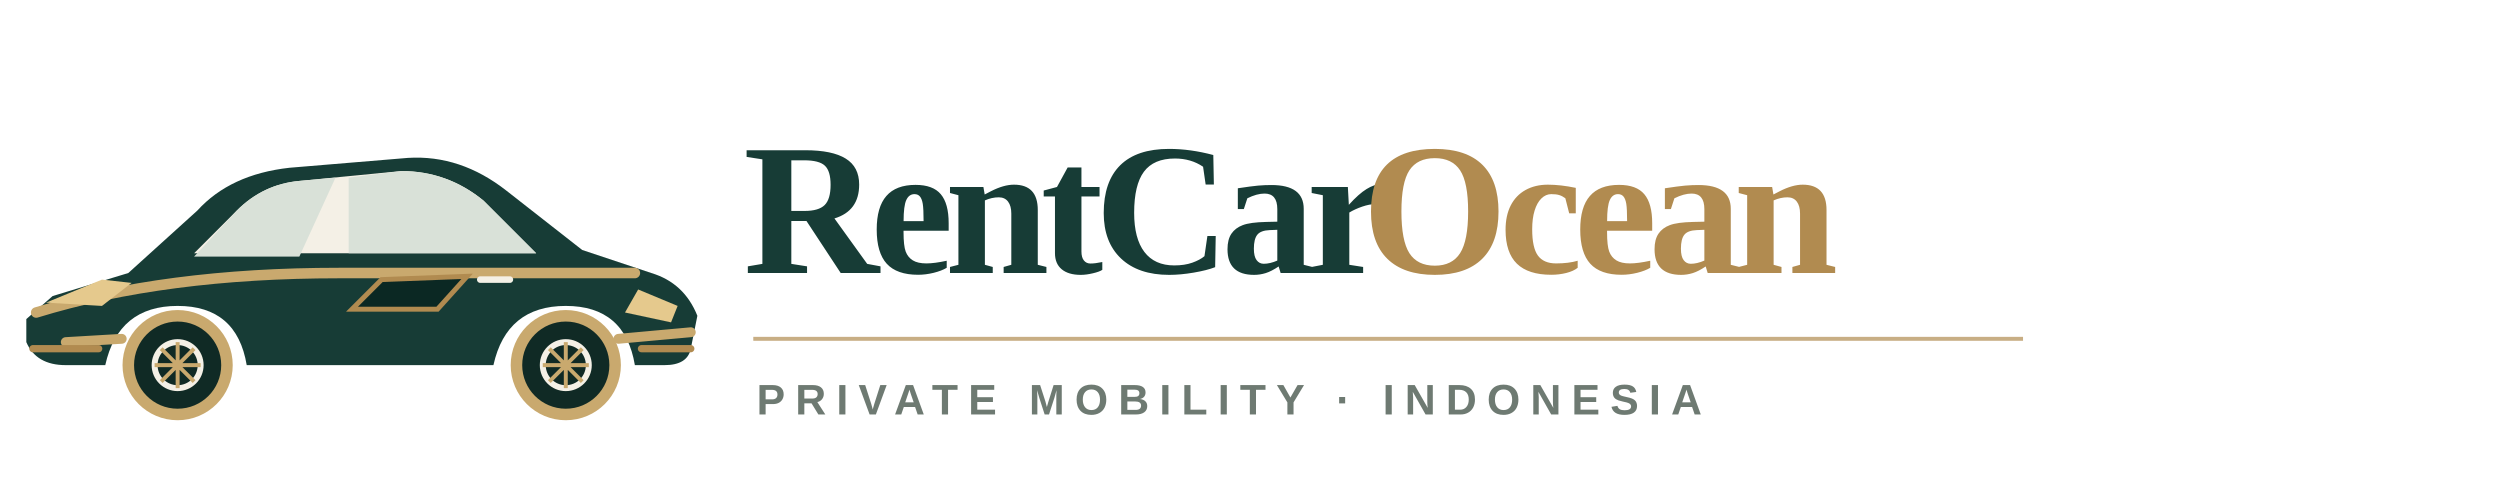
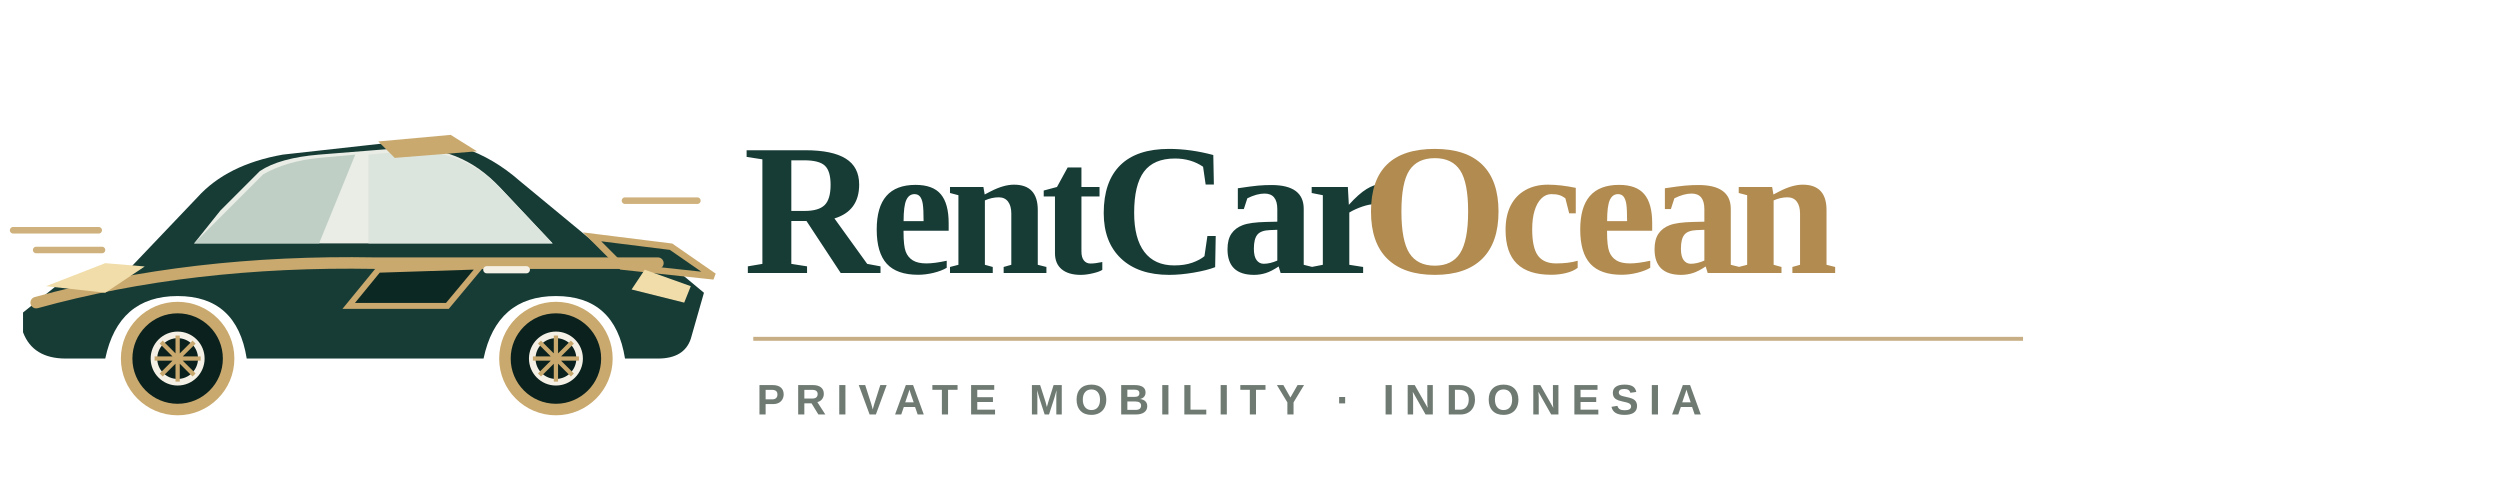
<svg xmlns="http://www.w3.org/2000/svg" viewBox="0 0 760 150" role="img" aria-labelledby="title desc">
-   <g transform="translate(3 15)">
-     <path d="M5 82 13 75 36 68 57 49Q67 38 85 36L121 33Q137 32 151 43L174 61 195 68Q205 71 209 81L207 91Q206 96 199 96H190Q187 78 169 78T147 96H72Q69 78 51 78T29 96H17Q8 96 5 89Z" fill="#173C36" />
-     <path d="M69 49Q77 41 88 40L119 37Q133 37 144 46L160 62H56Z" fill="#F4F0E6" />
-     <path d="M56 63 69 49Q77 41 88 40L99 39 88 63Z" fill="#D9E1D8" />
-     <path d="M103 39 119 37Q133 37 144 46L160 62H103Z" fill="#D9E1D8" />
-     <path d="M8 80Q47 68 100 68H190" fill="none" stroke="#C9A96E" stroke-width="3.2" stroke-linecap="round" />
-     <path d="m17 89 17-1m151 0 22-2" fill="none" stroke="#C9A96E" stroke-width="3" stroke-linecap="round" />
-     <path d="m11 77 17-7 9 1-9 7z" fill="#E5C98D" />
-     <path d="m191 73 12 5-2 5-14-3z" fill="#E5C98D" />
-     <path d="m113 70 26-1-9 10h-26z" fill="#0B2823" stroke="#B18B50" stroke-width="1.5" />
-     <path d="m143 70 9 0" stroke="#F4F0E6" stroke-width="2" stroke-linecap="round" />
-     <circle cx="51" cy="96" r="15" fill="#102A25" stroke="#C9A96E" stroke-width="3.5" />
-     <circle cx="51" cy="96" r="7" fill="none" stroke="#F4F0E6" stroke-width="1.8" />
-     <path d="m51 89v14m-7-7h14m-12-5 10 10m0-10-10 10" stroke="#C9A96E" stroke-width="1.2" />
-     <circle cx="169" cy="96" r="15" fill="#102A25" stroke="#C9A96E" stroke-width="3.5" />
-     <circle cx="169" cy="96" r="7" fill="none" stroke="#F4F0E6" stroke-width="1.8" />
-     <path d="m169 89v14m-7-7h14m-12-5 10 10m0-10-10 10" stroke="#C9A96E" stroke-width="1.2" />
-     <path d="M7 91h20m165 0h15" stroke="#B18B50" stroke-width="2.2" stroke-linecap="round" />
+   <g transform="translate(3 12)">
+     <path d="M4 83 14 75 37 69 57 48Q66 38 83 35L119 31Q139 29 155 43L178 62 199 67 211 77 207 91Q205 97 197 97H187Q184 78 166 78T144 97H72Q69 78 51 78T29 97H17Q7 97 4 89Z" fill="#173C36" />
+     <path d="M64 52 76 40Q82 36 94 35L119 33Q137 32 149 45L165 62H56Z" fill="#E9EDE5" />
+     <path d="M63 55 77 41Q84 37 94 36L105 35 94 62H56Z" fill="#BFCFC5" />
+     <path d="M109 35 120 34Q137 33 149 45L165 62H109Z" fill="#DCE5DD" />
+     <path d="m112 31 22-2 8 5-25 2z" fill="#C9A96E" />
+     <path d="m177 60 24 3 13 9-28-3z" fill="#173C36" stroke="#C9A96E" stroke-width="2" />
+     <path d="M8 80Q55 67 111 68H197" fill="none" stroke="#C9A96E" stroke-width="3.5" stroke-linecap="round" />
+     <path d="m11 75 18-7 12 1-12 8z" fill="#F1DDAA" />
+     <path d="m193 70 14 5-2 5-16-4z" fill="#F1DDAA" />
+     <path d="m112 70 31-1-10 12h-30z" fill="#0B2823" stroke="#C9A96E" stroke-width="1.8" />
+     <path d="m145 70 12 0" stroke="#F4F0E6" stroke-width="2.2" stroke-linecap="round" />
+     <circle cx="51" cy="97" r="15.5" fill="#0A211D" stroke="#C9A96E" stroke-width="3.5" />
+     <circle cx="51" cy="97" r="7.2" fill="none" stroke="#F4F0E6" stroke-width="2" />
+     <path d="M51 90v14m-7-7h14m-12-5 10 10m0-10-10 10" stroke="#C9A96E" stroke-width="1.3" />
+     <circle cx="166" cy="97" r="15.5" fill="#0A211D" stroke="#C9A96E" stroke-width="3.5" />
+     <circle cx="166" cy="97" r="7.2" fill="none" stroke="#F4F0E6" stroke-width="2" />
+     <path d="M166 90v14m-7-7h14m-12-5 10 10m0-10-10 10" stroke="#C9A96E" stroke-width="1.3" />
+     <path d="M1 58h26M8 64h20M187 49h22" stroke="#C9A96E" stroke-width="2" stroke-linecap="round" opacity=".9" />
  </g>
  <text x="226" y="83" fill="#173C36" font-family="Georgia, 'Times New Roman', serif" font-size="57" font-weight="600" letter-spacing="-2.6">RentCar</text>
  <text x="414" y="83" fill="#B18B50" font-family="Georgia, 'Times New Roman', serif" font-size="57" font-weight="600" letter-spacing="-2.6">Ocean</text>
  <path d="M229 103H615" stroke="#B18B50" stroke-width="1.2" opacity=".7" />
  <text x="230" y="126" fill="#6E7A72" font-family="Arial, sans-serif" font-size="13" font-weight="700" letter-spacing="3.1">PRIVATE MOBILITY · INDONESIA</text>
</svg>
